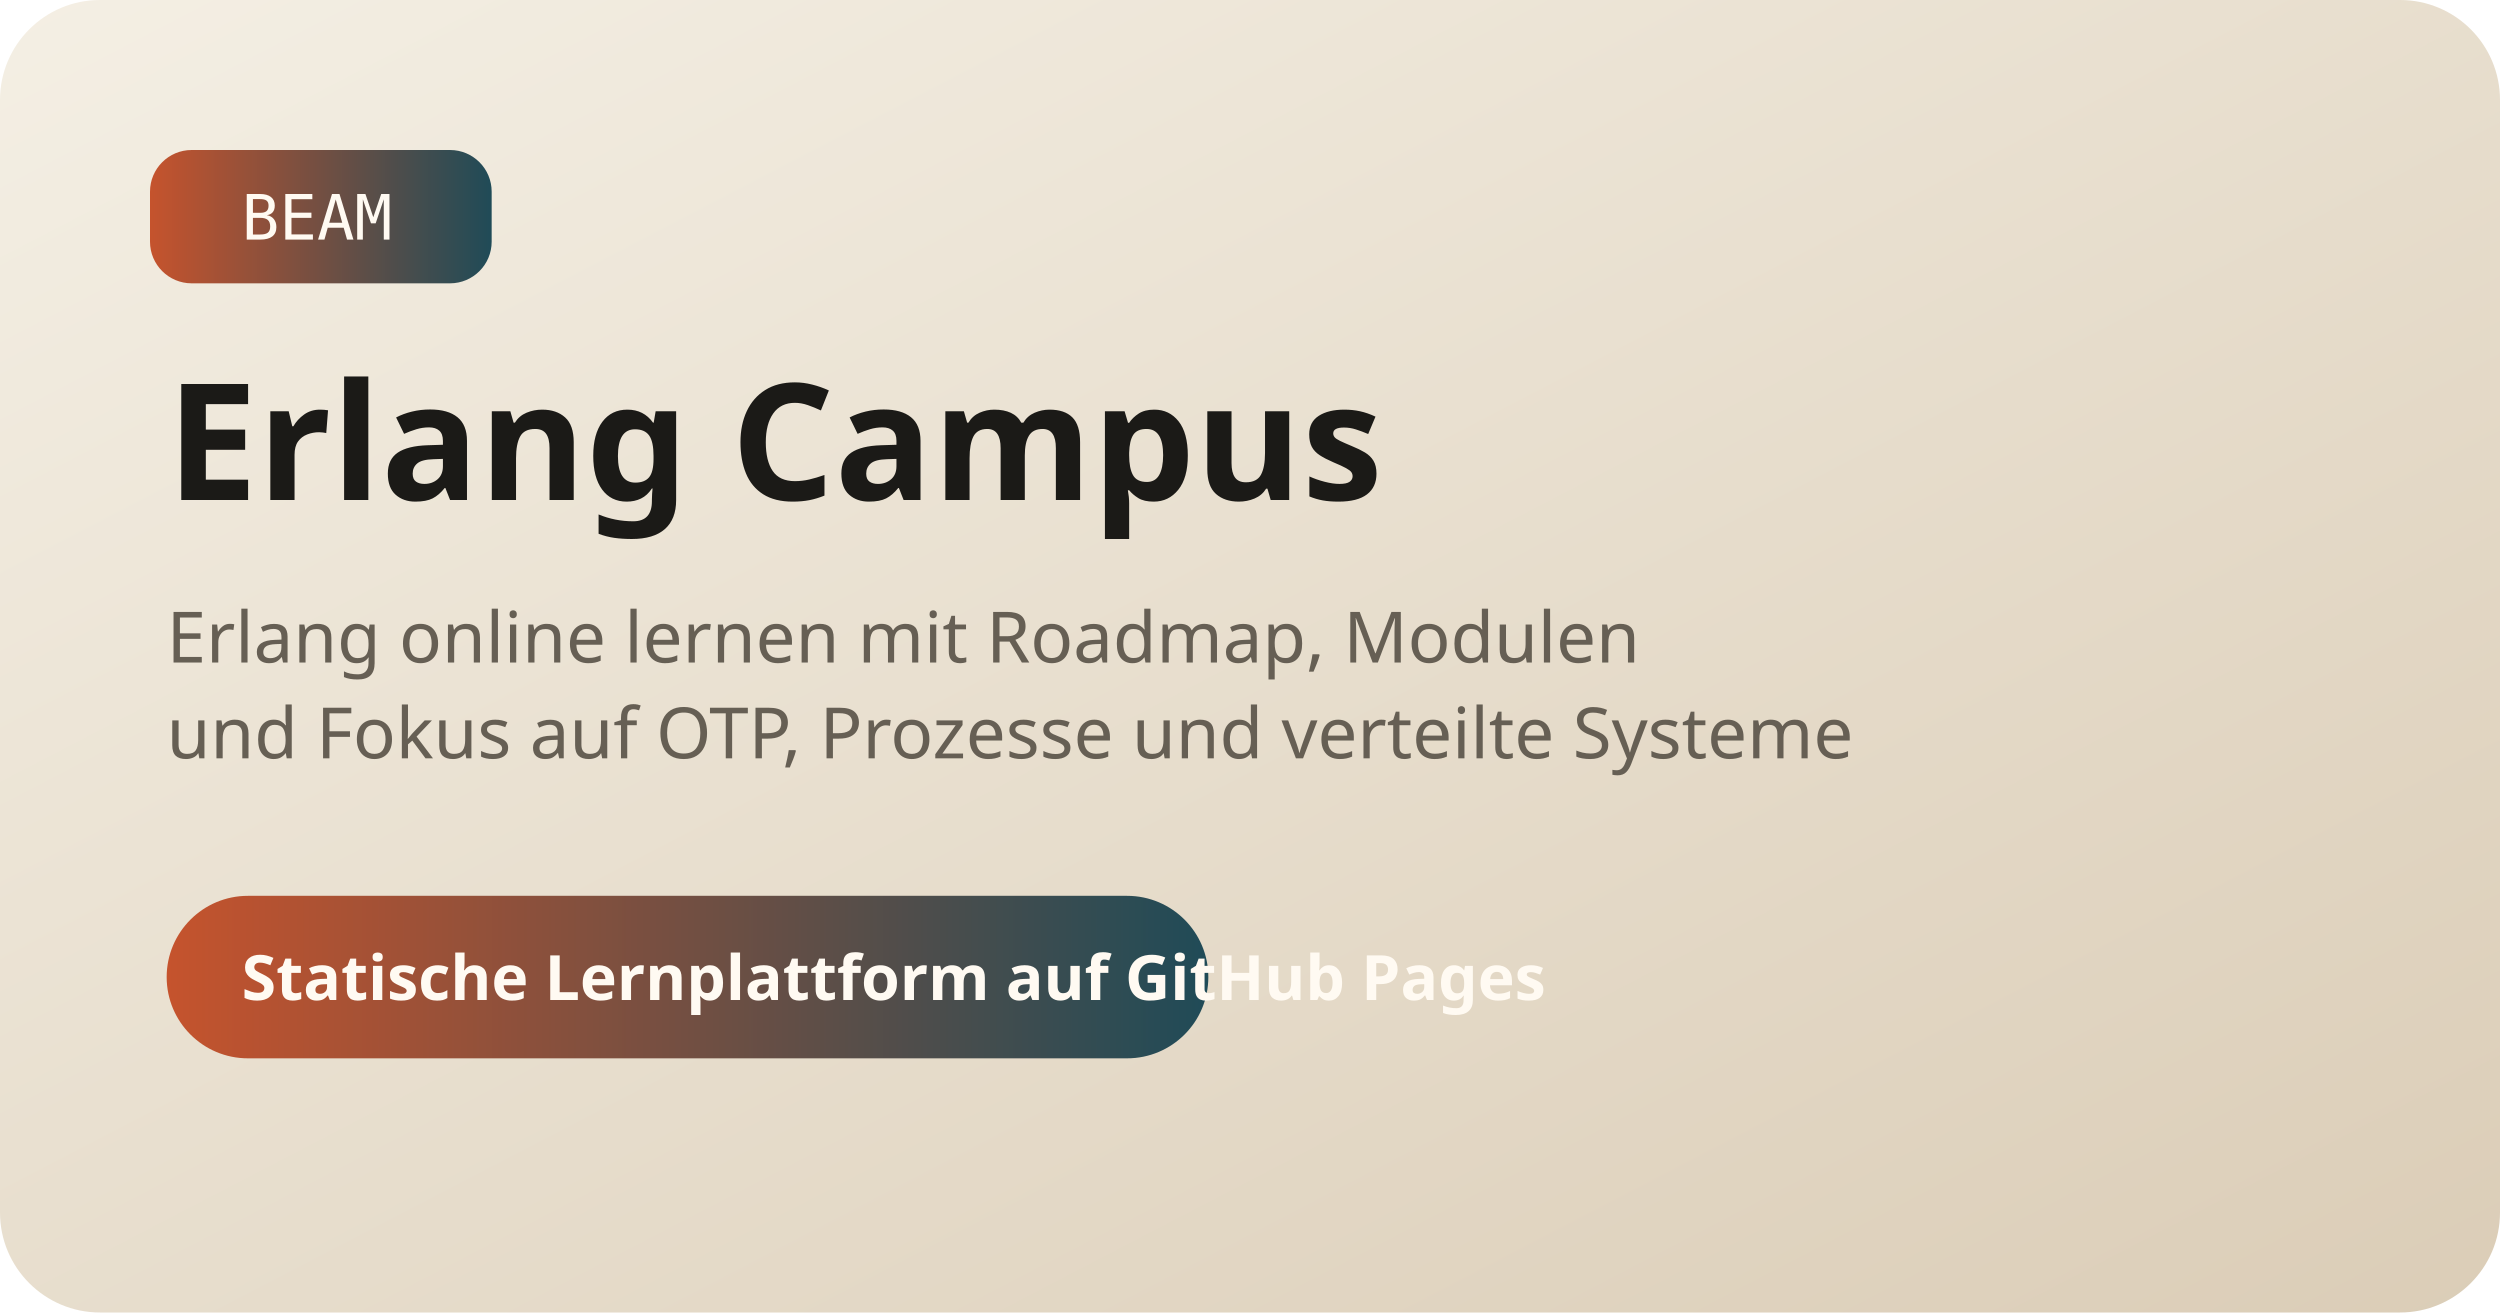
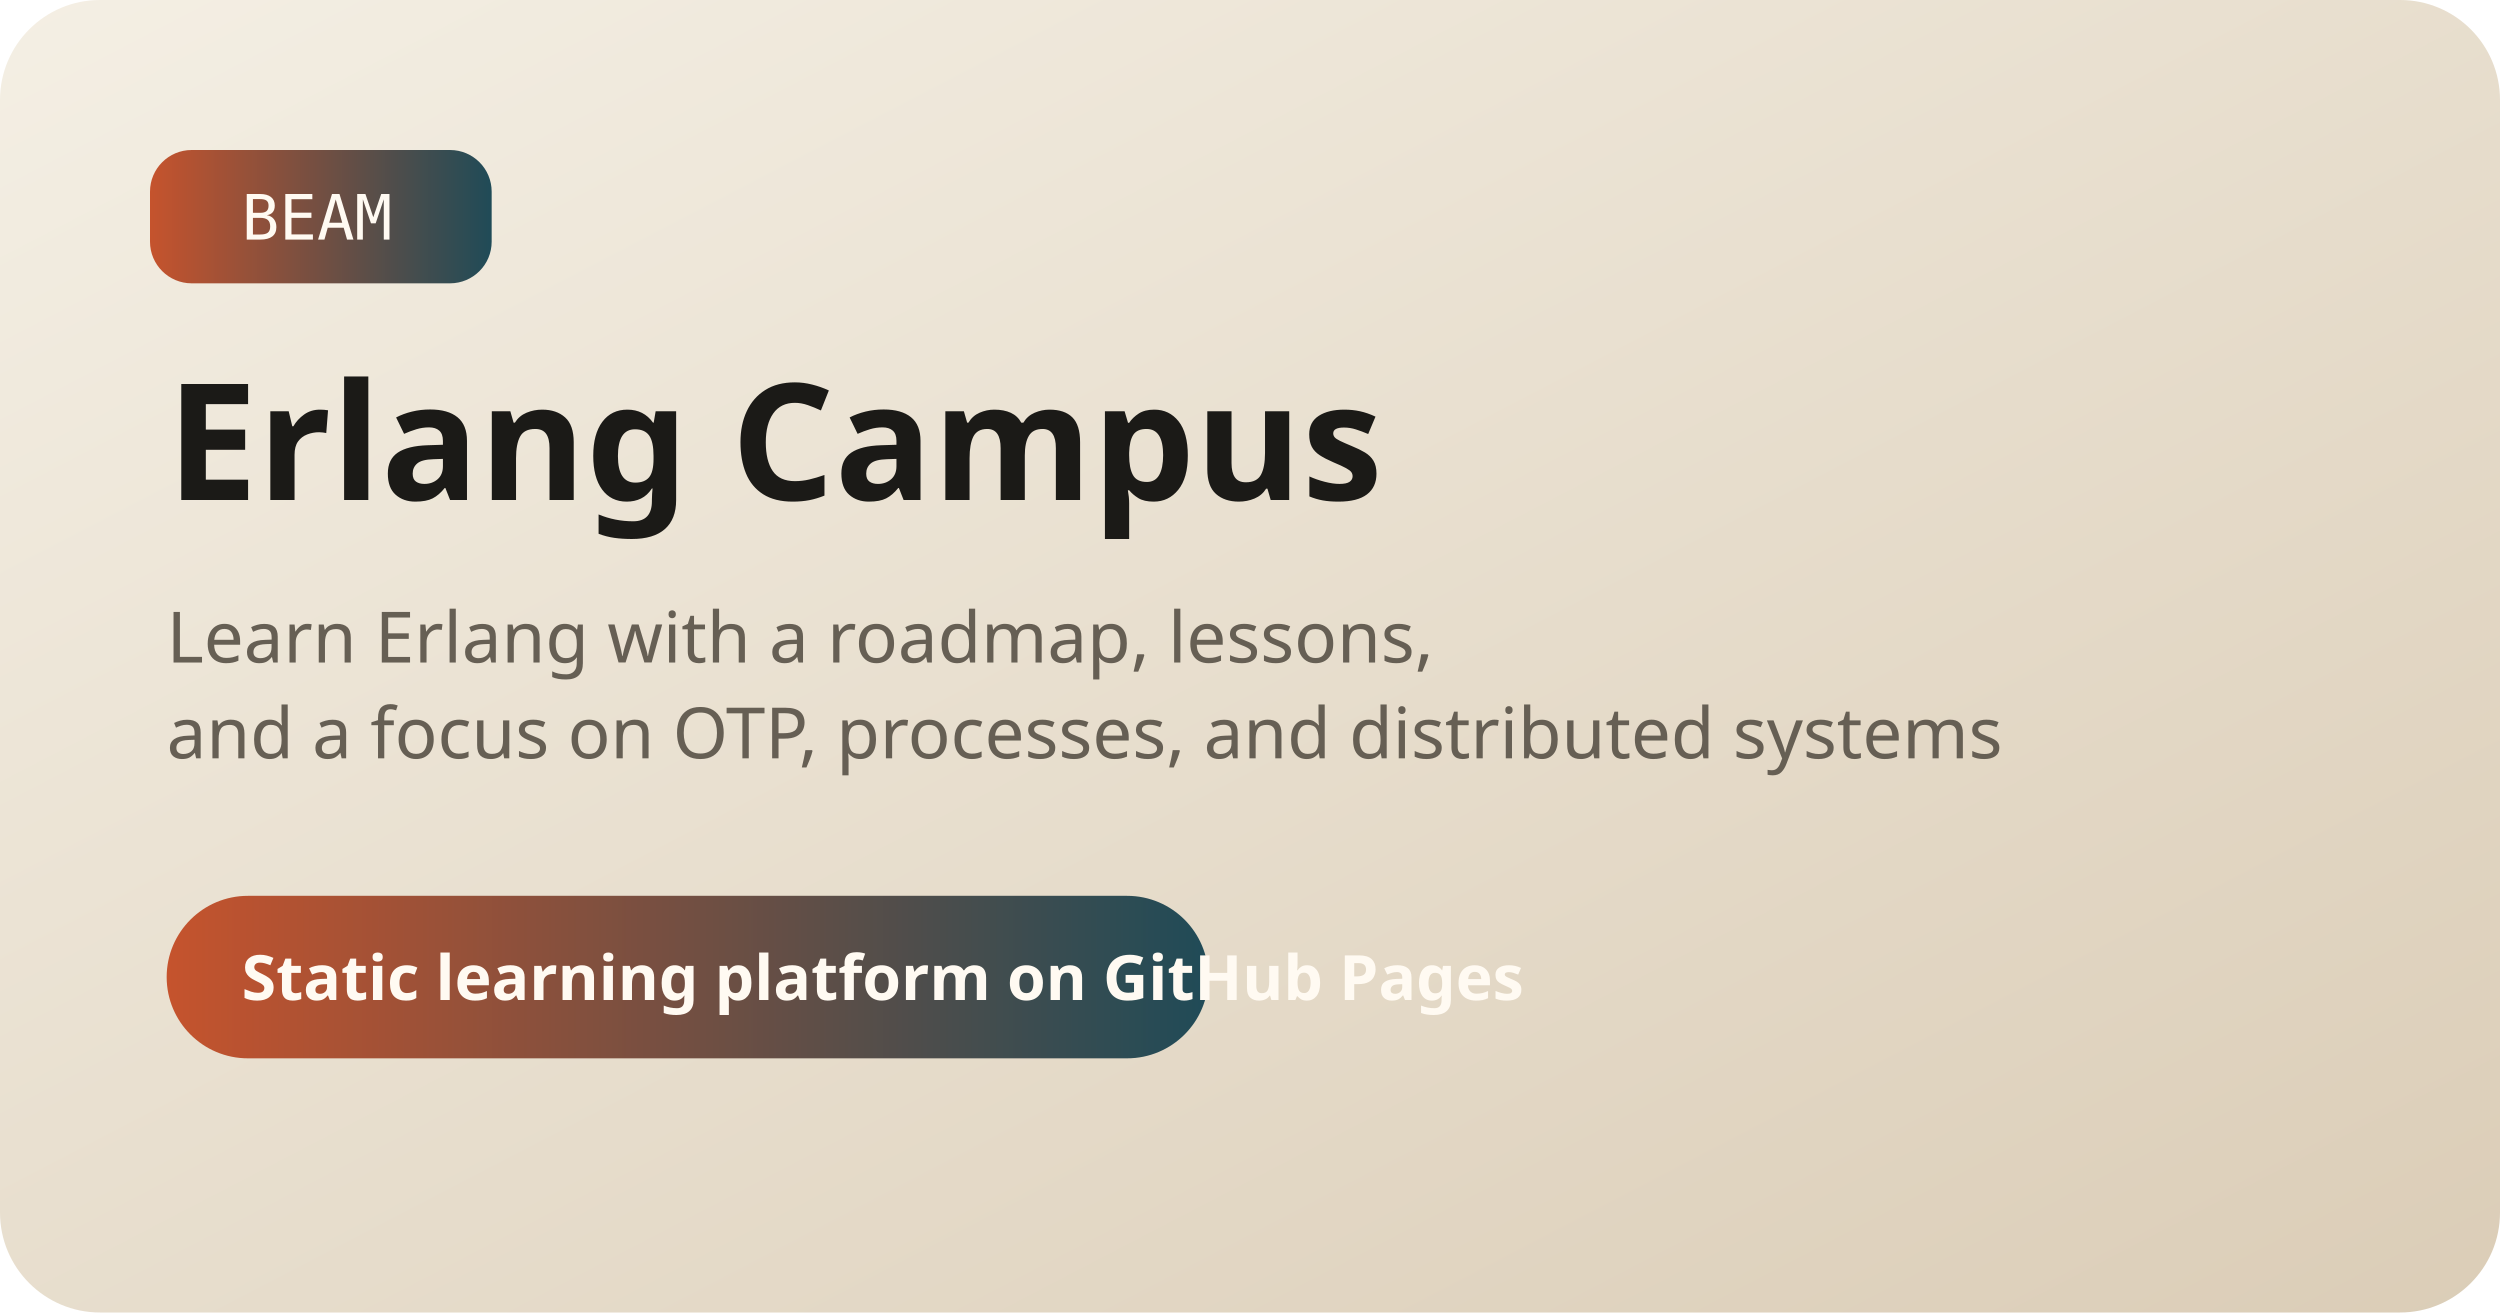
<svg xmlns="http://www.w3.org/2000/svg" width="1200" height="630" viewBox="0 0 1200 630">
  <defs>
    <linearGradient id="bg" x1="0%" y1="0%" x2="100%" y2="100%">
      <stop offset="0%" stop-color="#f4efe4" />
      <stop offset="100%" stop-color="#dbcdb7" />
    </linearGradient>
    <linearGradient id="accent" x1="0%" y1="0%" x2="100%" y2="0%">
      <stop offset="0%" stop-color="#c5532d" />
      <stop offset="100%" stop-color="#204b57" />
    </linearGradient>
  </defs>
  <rect width="1200" height="630" rx="48" fill="url(#bg)" />
  <rect x="72" y="72" width="164" height="64" rx="20" fill="url(#accent)" />
  <text x="116" y="115" fill="#fffaf2" font-family="'IBM Plex Mono', monospace" font-size="30" font-weight="500">
    BEAM
  </text>
  <text x="80" y="240" fill="#1b1a17" font-family="'Space Grotesk', 'Segoe UI', sans-serif" font-size="78" font-weight="700">
    Erlang Campus
  </text>
  <text x="80" y="318" fill="#665f54" font-family="'Space Grotesk', 'Segoe UI', sans-serif" font-size="34">
-     Erlang online lernen mit Roadmap, Modulen
+     Learn Erlang with a roadmap, lessons,
  </text>
  <text x="80" y="364" fill="#665f54" font-family="'Space Grotesk', 'Segoe UI', sans-serif" font-size="34">
-     und Fokus auf OTP, Prozesse und verteilte Systeme
+     and a focus on OTP, processes, and distributed systems
  </text>
  <rect x="80" y="430" width="500" height="78" rx="39" fill="url(#accent)" />
  <text x="116" y="480" fill="#fffaf2" font-family="'Space Grotesk', 'Segoe UI', sans-serif" font-size="30" font-weight="700">
-     Statische Lernplattform auf GitHub Pages
+     Static learning platform on GitHub Pages
  </text>
</svg>
